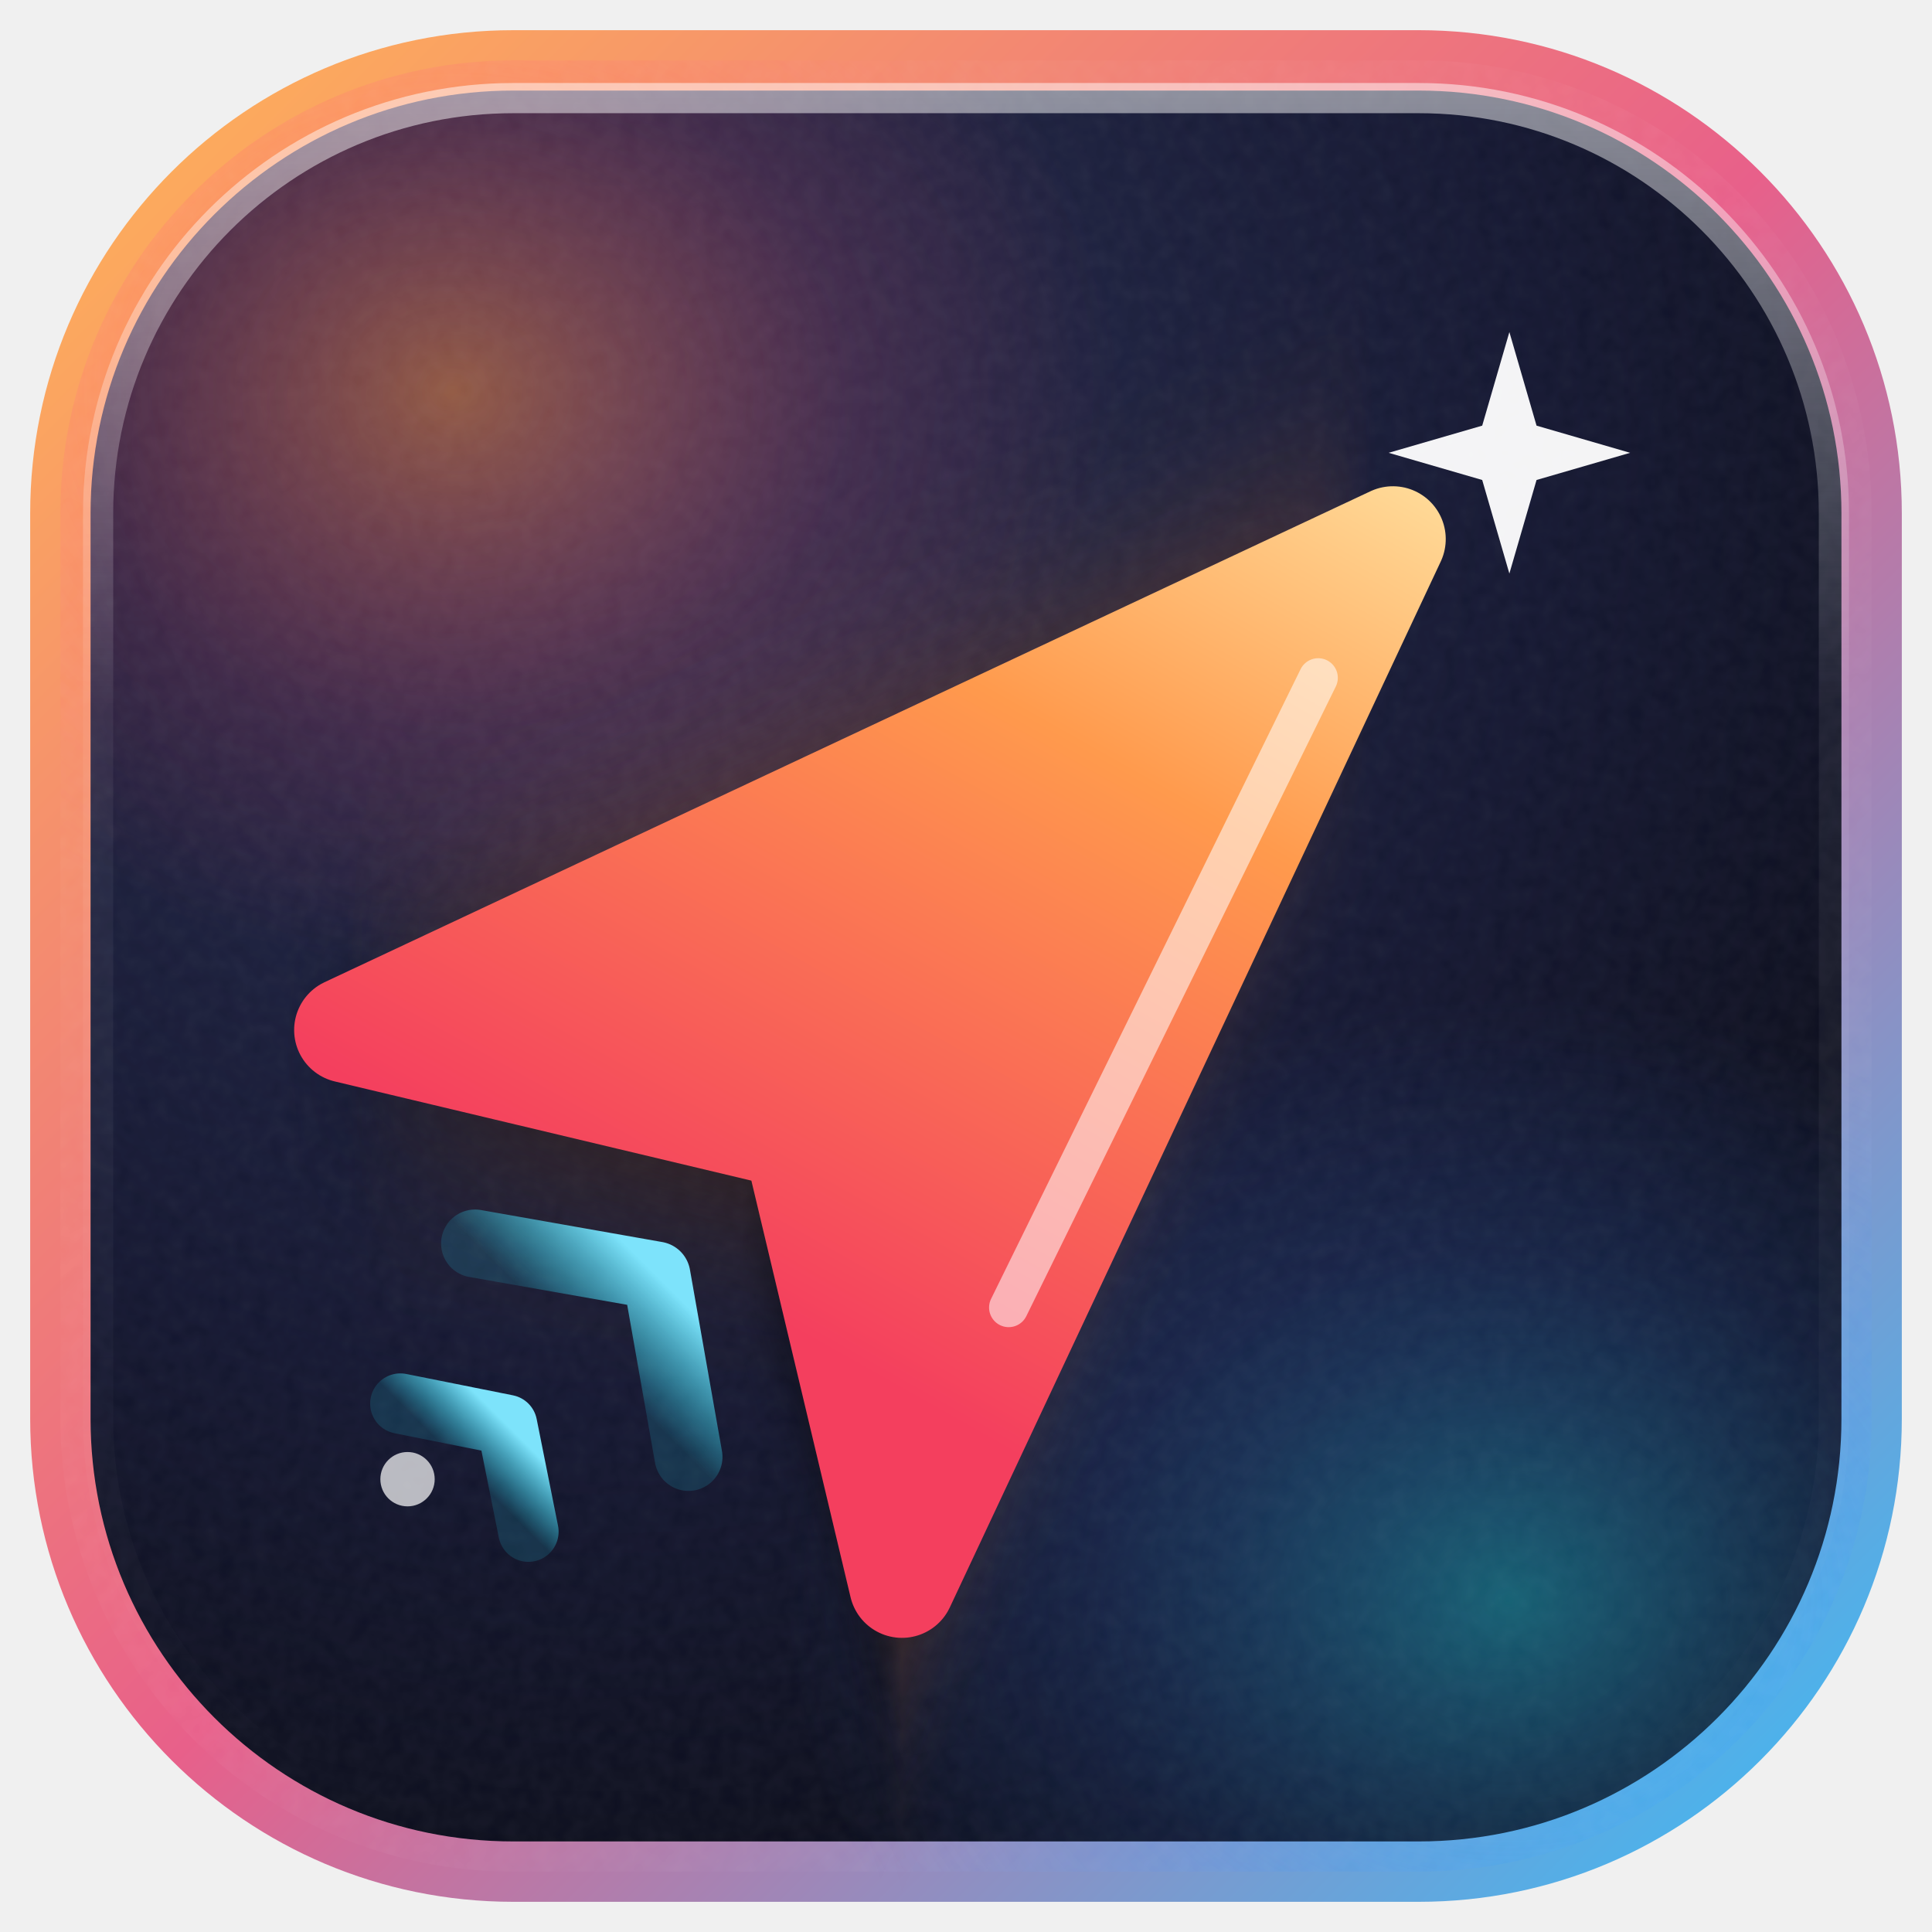
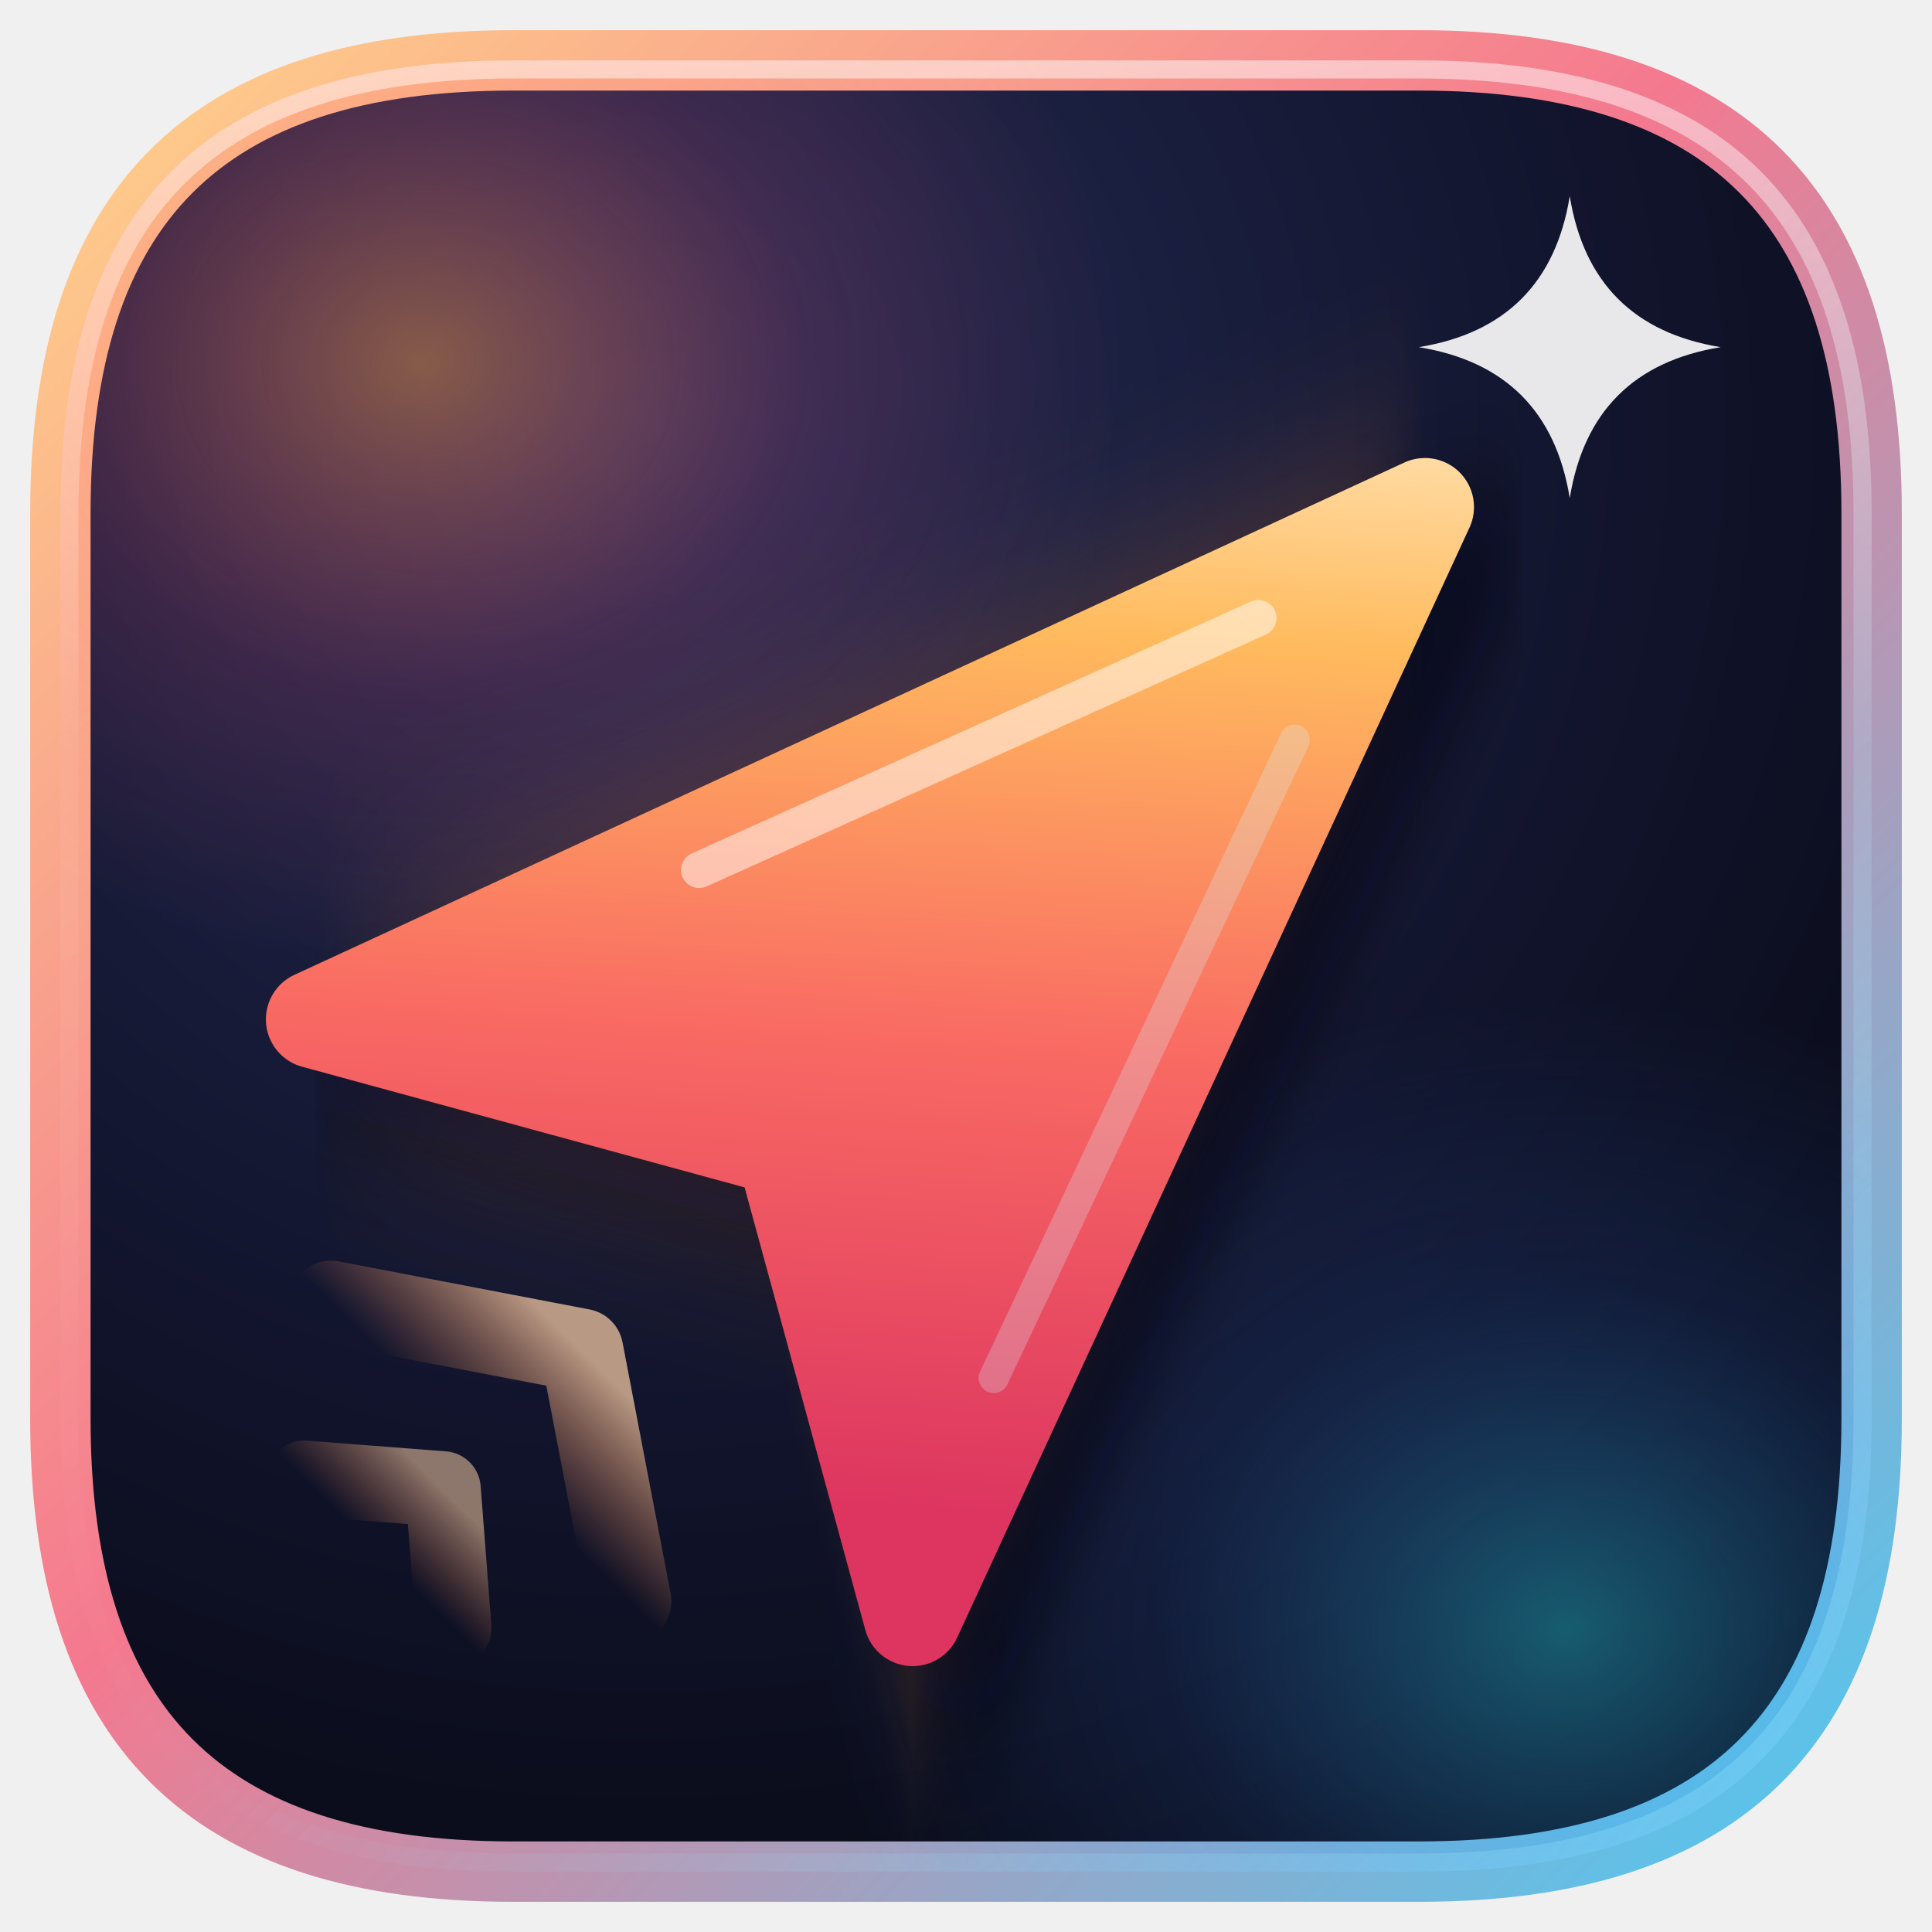
<svg xmlns="http://www.w3.org/2000/svg" viewBox="0 0 128 128" width="128" height="128">
  <defs>
-     <radialGradient id="bg" cx="30%" cy="22%" r="95%">
-       <stop offset="0%" stop-color="#262b4d" />
-       <stop offset="55%" stop-color="#131630" />
-       <stop offset="100%" stop-color="#06070f" />
+     <path id="squircle" d="M34 4H94C114.4 4 124 13.6 124 34V94C124 114.4 114.4 124 94 124H34C13.6 124 4 114.4 4 94V34C4 13.6 13.6 4 34 4Z" />
+     <clipPath id="frame">
+       <path d="M34 4H94C114.4 4 124 13.6 124 34V94C124 114.4 114.4 124 94 124H34C13.6 124 4 114.4 4 94V34C4 13.6 13.6 4 34 4Z" />
+     </clipPath>
+     <radialGradient id="sky" cx="32%" cy="20%" r="100%">
+       <stop offset="0" stop-color="#252c55" />
+       <stop offset="52%" stop-color="#12152e" />
+       <stop offset="100%" stop-color="#05060d" />
    </radialGradient>
-     <radialGradient id="auroraWarm" cx="50%" cy="50%" r="50%">
-       <stop offset="0%" stop-color="#ff8a3d" stop-opacity="0.5" />
-       <stop offset="60%" stop-color="#ff4b72" stop-opacity="0.14" />
-       <stop offset="100%" stop-color="#ff4b72" stop-opacity="0" />
+     <radialGradient id="warmGlow" cx="50%" cy="50%" r="50%">
+       <stop offset="0" stop-color="#ff9a45" stop-opacity="0.46" />
+       <stop offset="55%" stop-color="#ff4d73" stop-opacity="0.14" />
+       <stop offset="100%" stop-color="#ff4d73" stop-opacity="0" />
    </radialGradient>
-     <radialGradient id="auroraCool" cx="50%" cy="50%" r="50%">
-       <stop offset="0%" stop-color="#22d3ee" stop-opacity="0.42" />
-       <stop offset="60%" stop-color="#3b82f6" stop-opacity="0.14" />
+     <radialGradient id="coolGlow" cx="50%" cy="50%" r="50%">
+       <stop offset="0" stop-color="#2ad6f2" stop-opacity="0.4" />
+       <stop offset="55%" stop-color="#3b82f6" stop-opacity="0.12" />
      <stop offset="100%" stop-color="#3b82f6" stop-opacity="0" />
    </radialGradient>
-     <linearGradient id="edge" x1="0%" y1="0%" x2="100%" y2="100%">
-       <stop offset="0%" stop-color="#ffb457" />
-       <stop offset="50%" stop-color="#e8608a" />
-       <stop offset="100%" stop-color="#38bdf8" />
+     <linearGradient id="edge" x1="0" y1="0" x2="1" y2="1">
+       <stop offset="0" stop-color="#ffd28a" />
+       <stop offset="45%" stop-color="#f4798f" />
+       <stop offset="100%" stop-color="#4ec9f2" />
    </linearGradient>
-     <linearGradient id="rim" x1="0%" y1="0%" x2="0%" y2="100%">
-       <stop offset="0%" stop-color="#ffffff" stop-opacity="0.5" />
-       <stop offset="35%" stop-color="#ffffff" stop-opacity="0.06" />
-       <stop offset="100%" stop-color="#ffffff" stop-opacity="0" />
+     <linearGradient id="rimTop" x1="0" y1="0" x2="0" y2="1">
+       <stop offset="0" stop-color="#fff" stop-opacity="0.5" />
+       <stop offset="38%" stop-color="#fff" stop-opacity="0.06" />
+       <stop offset="100%" stop-color="#fff" stop-opacity="0" />
    </linearGradient>
-     <linearGradient id="arrow" x1="0%" y1="0%" x2="20%" y2="100%">
-       <stop offset="0%" stop-color="#ffe1a0" />
-       <stop offset="40%" stop-color="#ff9a4d" />
-       <stop offset="100%" stop-color="#f43f5e" />
+     <linearGradient id="rimBottom" x1="1" y1="1" x2="0.5" y2="0.5">
+       <stop offset="0" stop-color="#9ceaff" stop-opacity="0.32" />
+       <stop offset="100%" stop-color="#9ceaff" stop-opacity="0" />
    </linearGradient>
-     <linearGradient id="trail" x1="0%" y1="0%" x2="0%" y2="100%">
-       <stop offset="0%" stop-color="#7de3fb" />
-       <stop offset="100%" stop-color="#22d3ee" stop-opacity="0.15" />
+     <linearGradient id="blade" x1="15%" y1="0" x2="80%" y2="100%">
+       <stop offset="0" stop-color="#fff3d6" />
+       <stop offset="28%" stop-color="#ffbb5e" />
+       <stop offset="62%" stop-color="#f96a63" />
+       <stop offset="100%" stop-color="#dd3560" />
    </linearGradient>
-     <filter id="grain" x="0%" y="0%" width="100%" height="100%">
-       <feTurbulence type="fractalNoise" baseFrequency="0.9" numOctaves="2" stitchTiles="stitch" />
-       <feColorMatrix type="matrix" values="0 0 0 0 1  0 0 0 0 1  0 0 0 0 1  0 0 0 0.05 0" />
+     <linearGradient id="wake" x1="0" y1="0" x2="0" y2="1">
+       <stop offset="0" stop-color="#ffd2a8" stop-opacity="0.7" />
+       <stop offset="100%" stop-color="#ff8a4d" stop-opacity="0" />
+     </linearGradient>
+     <filter id="glow" x="-70%" y="-70%" width="240%" height="240%">
+       <feGaussianBlur stdDeviation="5.5" />
    </filter>
-     <filter id="bloom" x="-60%" y="-60%" width="220%" height="220%">
-       <feGaussianBlur stdDeviation="6" />
+     <filter id="cast" x="-60%" y="-60%" width="220%" height="220%">
+       <feGaussianBlur stdDeviation="3" />
    </filter>
-     <filter id="softShadow" x="-60%" y="-60%" width="220%" height="220%">
-       <feGaussianBlur stdDeviation="4.5" />
-     </filter>
-     <clipPath id="squircle">
-       <rect x="4" y="4" width="120" height="120" rx="30" />
-     </clipPath>
  </defs>
-   <rect x="4" y="4" width="120" height="120" rx="30" fill="url(#bg)" stroke="url(#edge)" stroke-width="4" />
-   <g clip-path="url(#squircle)">
-     <ellipse cx="30" cy="26" rx="44" ry="38" fill="url(#auroraWarm)" />
-     <ellipse cx="100" cy="106" rx="48" ry="40" fill="url(#auroraCool)" />
-     <rect x="4" y="4" width="120" height="120" filter="url(#grain)" />
+   <use href="#squircle" fill="url(#sky)" stroke="url(#edge)" stroke-width="4" />
+   <g clip-path="url(#frame)">
+     <ellipse cx="28" cy="24" rx="46" ry="40" fill="url(#warmGlow)" />
+     <ellipse cx="104" cy="108" rx="50" ry="42" fill="url(#coolGlow)" />
+     <use href="#squircle" fill="none" stroke="url(#rimTop)" stroke-width="2.4" />
+     <use href="#squircle" fill="none" stroke="url(#rimBottom)" stroke-width="2.4" />
+     <g transform="rotate(45 64 64)">
+       <path d="M64 21L92 97 64 81 36 97Z" fill="#ff8f45" filter="url(#glow)" opacity="0.45" />
+       <g transform="translate(4.5 0)">
+         <path d="M64 21L92 97 64 81 36 97Z" fill="#04050e" stroke="#04050e" stroke-width="6.5" stroke-linejoin="round" filter="url(#cast)" opacity="0.5" />
+       </g>
+       <path d="M50 109.5 64 100 78 109.5" fill="none" stroke="url(#wake)" stroke-width="5.5" stroke-linecap="round" stroke-linejoin="round" />
+       <path d="M57 119 64 113 71 119" fill="none" stroke="url(#wake)" stroke-width="5" stroke-linecap="round" stroke-linejoin="round" opacity="0.75" />
+       <path d="M64 21L92 97 64 81 36 97Z" fill="url(#blade)" stroke="url(#blade)" stroke-width="6.5" stroke-linejoin="round" />
+       <path d="M61.4 34 47 72" stroke="#fff" stroke-width="2.4" stroke-linecap="round" opacity="0.5" />
+       <path d="M68.8 38 84.6 82" stroke="#d8f3ff" stroke-width="2" stroke-linecap="round" opacity="0.26" />
+     </g>
  </g>
-   <g transform="rotate(45 64 64)" filter="url(#bloom)" opacity="0.5">
-     <path d="M64 26 L90 96 L64 80 L38 96 Z" fill="#ff8a3d" />
-   </g>
-   <g transform="rotate(45 64 64)" filter="url(#softShadow)" opacity="0.55">
-     <path d="M64 32 L92 100 L64 85 L36 100 Z" fill="#000000" />
-   </g>
-   <g transform="rotate(45 64 64)">
-     <path d="M54 100 L64 93 L74 100" fill="none" stroke="url(#trail)" stroke-width="4.5" stroke-linecap="round" stroke-linejoin="round" />
-     <path d="M58 111 L64 107 L70 111" fill="none" stroke="url(#trail)" stroke-width="4" stroke-linecap="round" stroke-linejoin="round" />
-     <path d="M64 24 L90 96 L64 80 L38 96 Z" fill="url(#arrow)" stroke="url(#arrow)" stroke-width="7" stroke-linejoin="round" />
-     <path d="M67 34 L82 78" stroke="#ffffff" stroke-width="2.6" stroke-linecap="round" opacity="0.55" />
-   </g>
-   <path d="M100 22 L101.8 28.2 L108 30 L101.8 31.8 L100 38 L98.2 31.8 L92 30 L98.2 28.2 Z" fill="#ffffff" opacity="0.95" />
-   <circle cx="27" cy="98" r="1.8" fill="#ffffff" opacity="0.7" />
-   <rect x="6.5" y="6.5" width="115" height="115" rx="27.5" fill="none" stroke="url(#rim)" stroke-width="2" />
+   <path d="M104 13Q105.4 21.6 114 23 105.4 24.4 104 33 102.6 24.4 94 23 102.6 21.6 104 13Z" fill="#fff" opacity="0.9" />
</svg>
